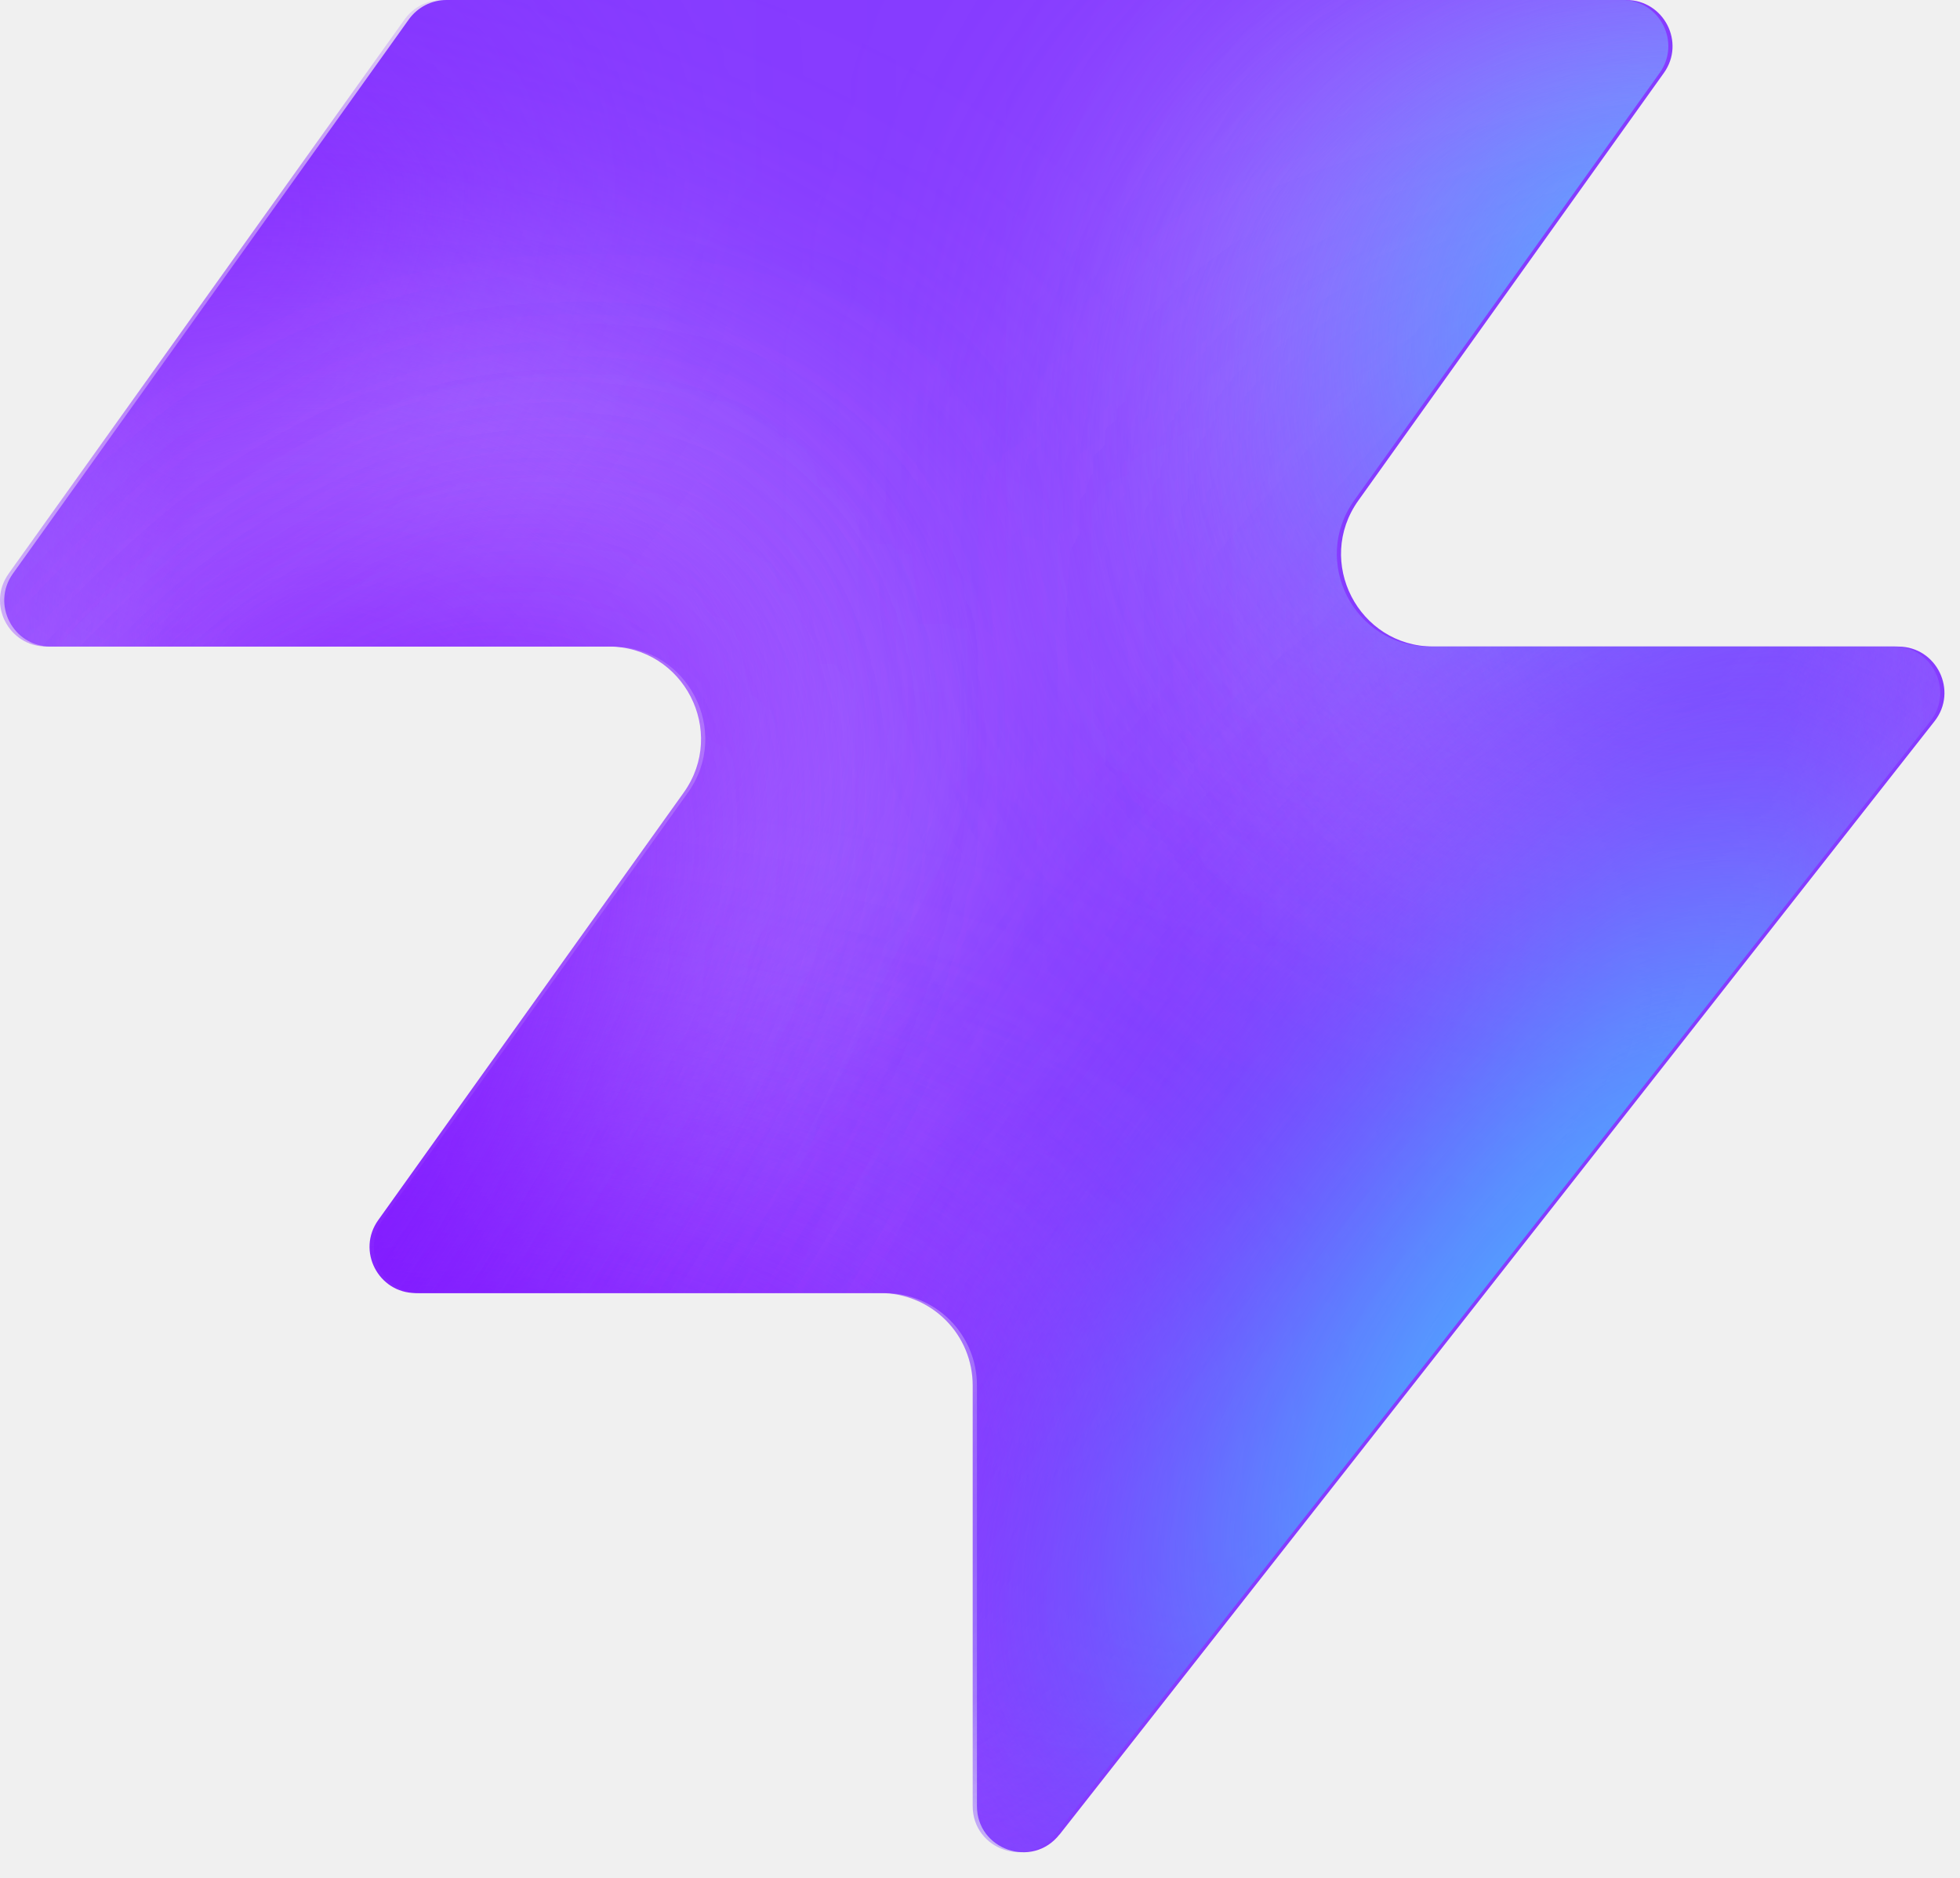
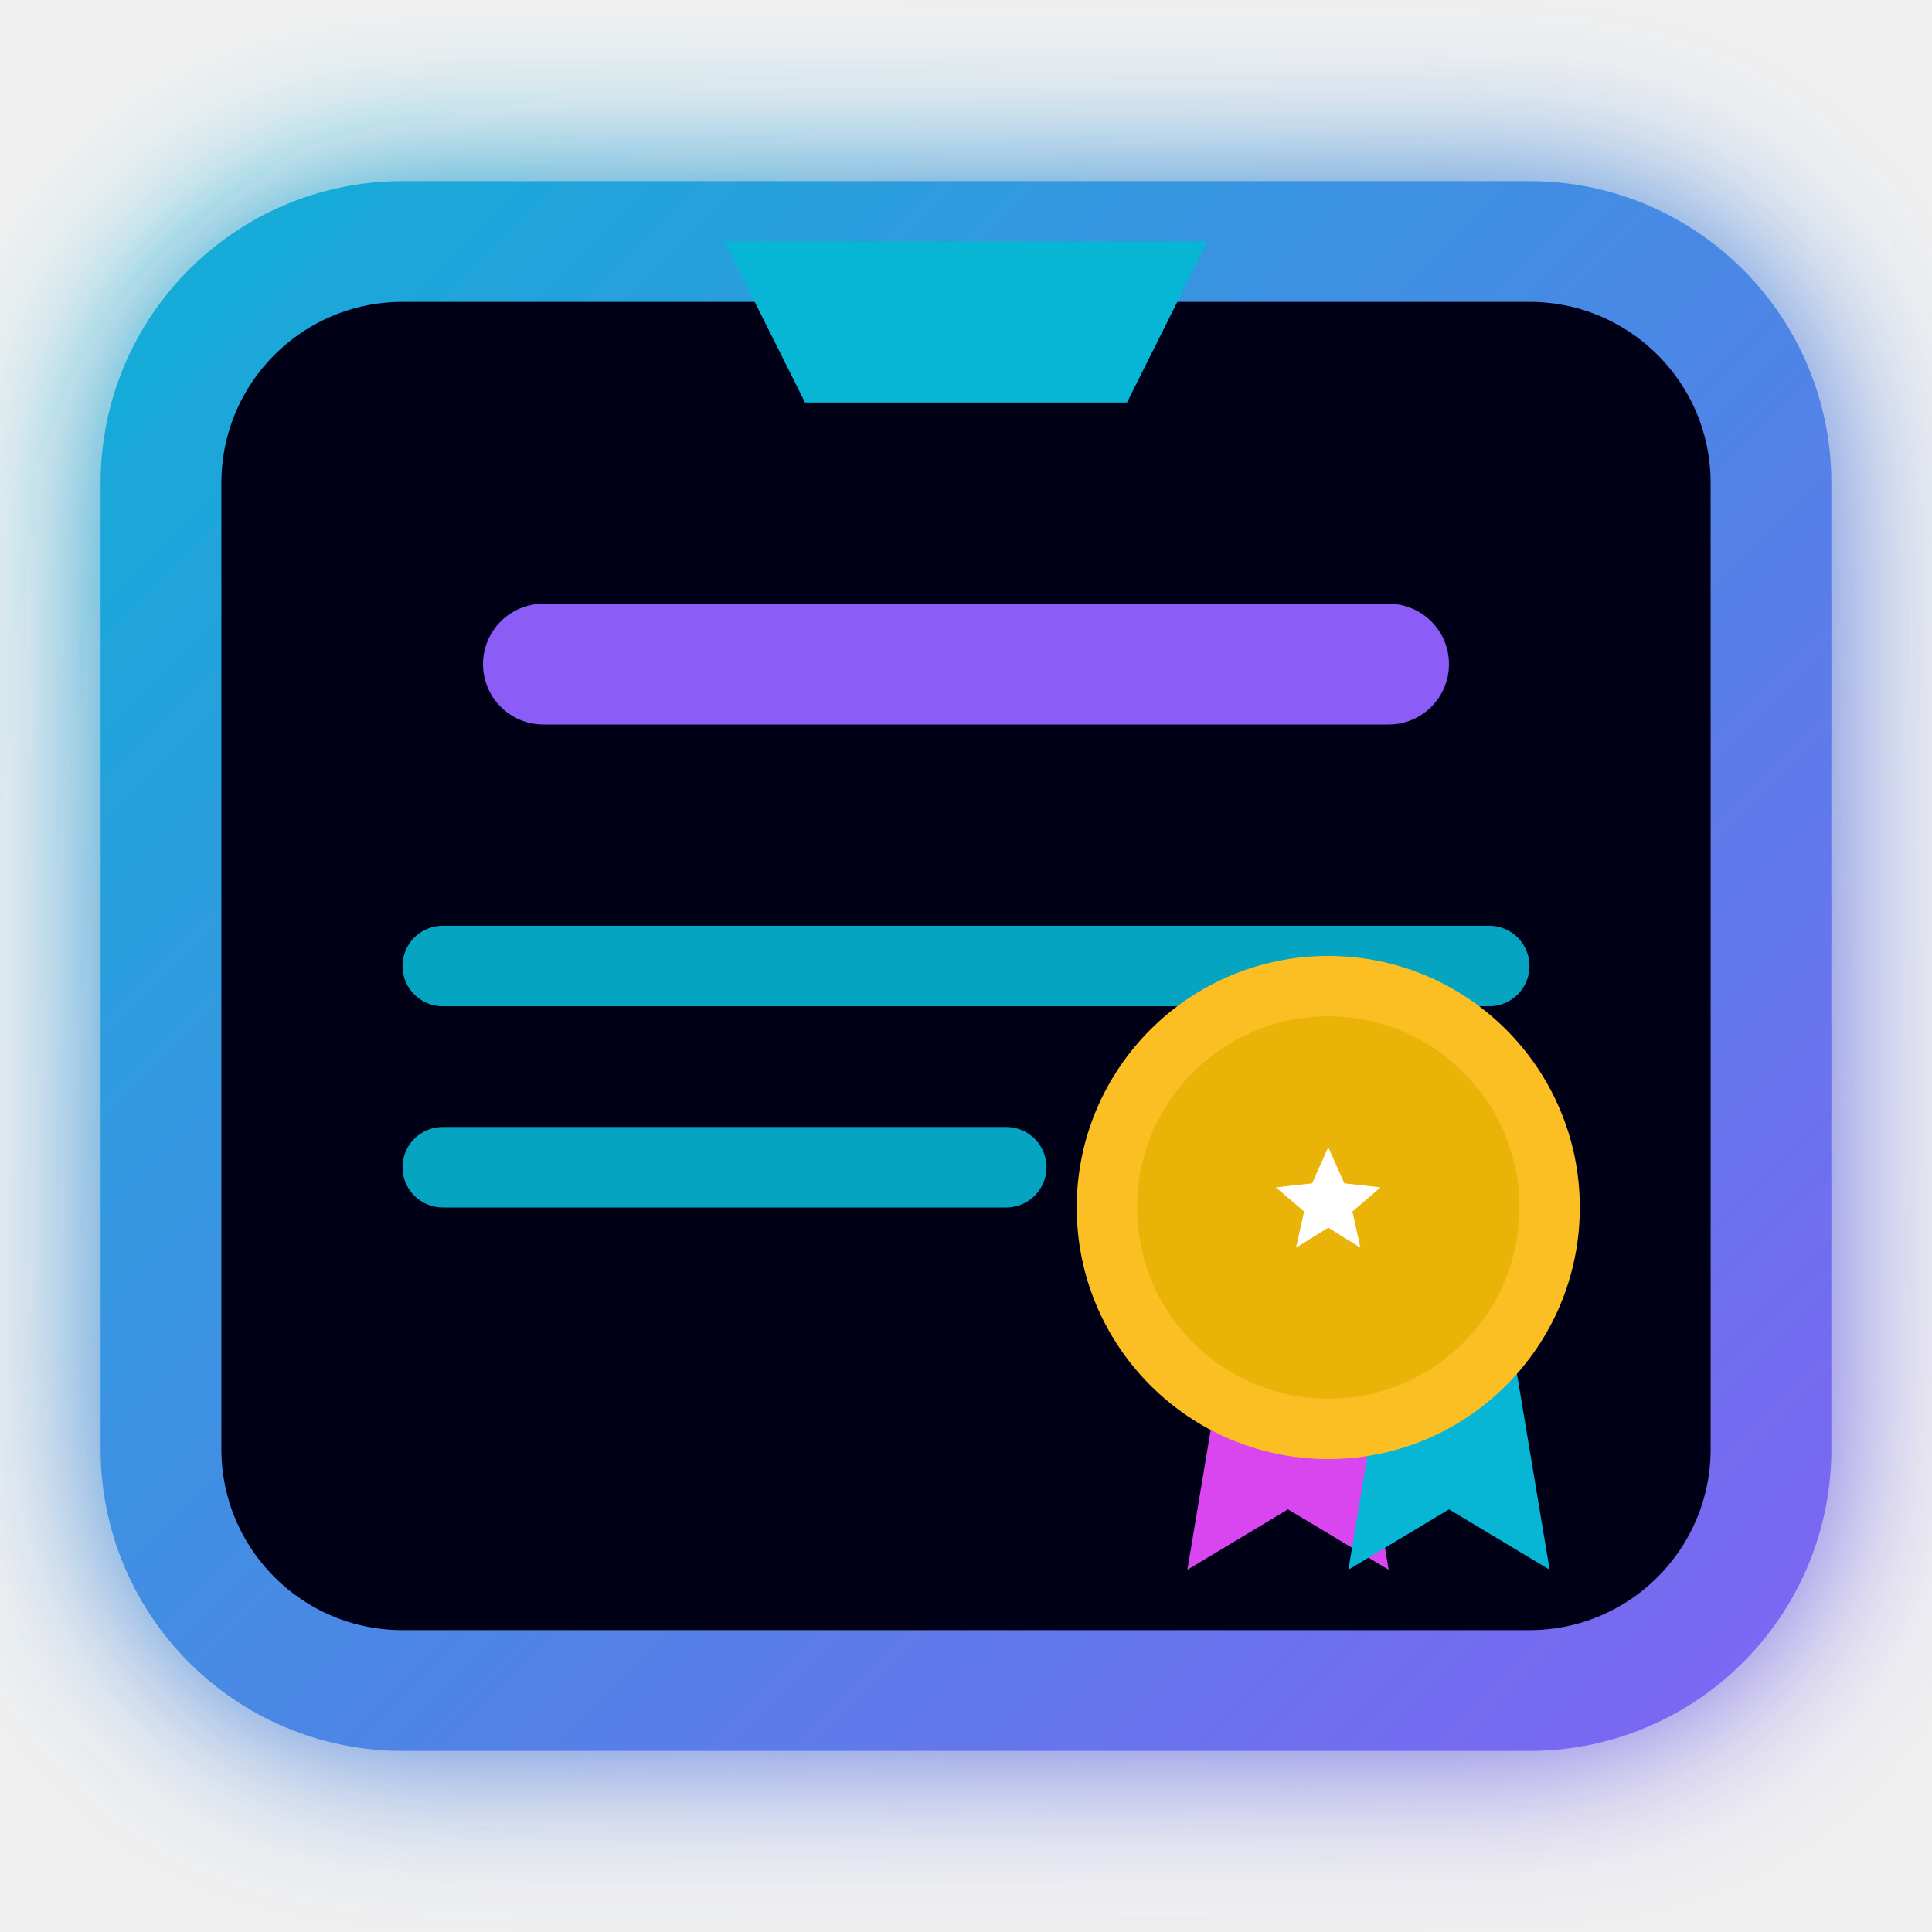
- <svg xmlns="http://www.w3.org/2000/svg" width="48" height="46" fill="none" viewBox="0 0 48 46">
-   <path fill="#863bff" d="M25.946 44.938c-.664.845-2.021.375-2.021-.698V33.937a2.26 2.26 0 0 0-2.262-2.262H10.287c-.92 0-1.456-1.04-.92-1.788l7.48-10.471c1.07-1.497 0-3.578-1.842-3.578H1.237c-.92 0-1.456-1.04-.92-1.788L10.013.474c.214-.297.556-.474.92-.474h28.894c.92 0 1.456 1.04.92 1.788l-7.48 10.471c-1.07 1.498 0 3.579 1.842 3.579h11.377c.943 0 1.473 1.088.89 1.83L25.947 44.94z" style="fill:#863bff;fill:color(display-p3 .525 .23 1);fill-opacity:1" />
-   <mask id="a" width="48" height="46" x="0" y="0" maskUnits="userSpaceOnUse" style="mask-type:alpha">
-     <path fill="#000" d="M25.842 44.938c-.664.844-2.021.375-2.021-.698V33.937a2.26 2.26 0 0 0-2.262-2.262H10.183c-.92 0-1.456-1.04-.92-1.788l7.48-10.471c1.07-1.498 0-3.579-1.842-3.579H1.133c-.92 0-1.456-1.04-.92-1.787L9.91.473c.214-.297.556-.474.92-.474h28.894c.92 0 1.456 1.04.92 1.788l-7.48 10.471c-1.07 1.498 0 3.578 1.842 3.578h11.377c.943 0 1.473 1.088.89 1.832L25.843 44.94z" style="fill:#000;fill-opacity:1" />
-   </mask>
-   <g mask="url(#a)">
-     <g filter="url(#b)">
-       <ellipse cx="5.508" cy="14.704" fill="#ede6ff" rx="5.508" ry="14.704" style="fill:#ede6ff;fill:color(display-p3 .927 .903 1);fill-opacity:1" transform="matrix(.00324 1 1 -.00324 -4.47 31.516)" />
-     </g>
-     <g filter="url(#c)">
-       <ellipse cx="10.399" cy="29.851" fill="#ede6ff" rx="10.399" ry="29.851" style="fill:#ede6ff;fill:color(display-p3 .927 .903 1);fill-opacity:1" transform="matrix(.00324 1 1 -.00324 -39.328 7.883)" />
-     </g>
-     <g filter="url(#d)">
-       <ellipse cx="5.508" cy="30.487" fill="#7e14ff" rx="5.508" ry="30.487" style="fill:#7e14ff;fill:color(display-p3 .492 .077 1);fill-opacity:1" transform="rotate(89.814 -25.913 -14.639)scale(1 -1)" />
-     </g>
-     <g filter="url(#e)">
-       <ellipse cx="5.508" cy="30.599" fill="#7e14ff" rx="5.508" ry="30.599" style="fill:#7e14ff;fill:color(display-p3 .492 .077 1);fill-opacity:1" transform="rotate(89.814 -32.644 -3.334)scale(1 -1)" />
-     </g>
-     <g filter="url(#f)">
-       <ellipse cx="5.508" cy="30.599" fill="#7e14ff" rx="5.508" ry="30.599" style="fill:#7e14ff;fill:color(display-p3 .492 .077 1);fill-opacity:1" transform="matrix(.00324 1 1 -.00324 -34.34 30.47)" />
-     </g>
-     <g filter="url(#g)">
-       <ellipse cx="14.072" cy="22.078" fill="#ede6ff" rx="14.072" ry="22.078" style="fill:#ede6ff;fill:color(display-p3 .927 .903 1);fill-opacity:1" transform="rotate(93.35 24.506 48.493)scale(-1 1)" />
-     </g>
-     <g filter="url(#h)">
-       <ellipse cx="3.47" cy="21.501" fill="#7e14ff" rx="3.47" ry="21.501" style="fill:#7e14ff;fill:color(display-p3 .492 .077 1);fill-opacity:1" transform="rotate(89.009 28.708 47.59)scale(-1 1)" />
-     </g>
-     <g filter="url(#i)">
-       <ellipse cx="3.47" cy="21.501" fill="#7e14ff" rx="3.47" ry="21.501" style="fill:#7e14ff;fill:color(display-p3 .492 .077 1);fill-opacity:1" transform="rotate(89.009 28.708 47.59)scale(-1 1)" />
-     </g>
-     <g filter="url(#j)">
-       <ellipse cx=".387" cy="8.972" fill="#7e14ff" rx="4.407" ry="29.108" style="fill:#7e14ff;fill:color(display-p3 .492 .077 1);fill-opacity:1" transform="rotate(39.51 .387 8.972)" />
-     </g>
-     <g filter="url(#k)">
-       <ellipse cx="47.523" cy="-6.092" fill="#7e14ff" rx="4.407" ry="29.108" style="fill:#7e14ff;fill:color(display-p3 .492 .077 1);fill-opacity:1" transform="rotate(37.892 47.523 -6.092)" />
-     </g>
-     <g filter="url(#l)">
-       <ellipse cx="41.412" cy="6.333" fill="#47bfff" rx="5.971" ry="9.665" style="fill:#47bfff;fill:color(display-p3 .28 .748 1);fill-opacity:1" transform="rotate(37.892 41.412 6.333)" />
-     </g>
-     <g filter="url(#m)">
-       <ellipse cx="-1.879" cy="38.332" fill="#7e14ff" rx="4.407" ry="29.108" style="fill:#7e14ff;fill:color(display-p3 .492 .077 1);fill-opacity:1" transform="rotate(37.892 -1.88 38.332)" />
-     </g>
-     <g filter="url(#n)">
-       <ellipse cx="-1.879" cy="38.332" fill="#7e14ff" rx="4.407" ry="29.108" style="fill:#7e14ff;fill:color(display-p3 .492 .077 1);fill-opacity:1" transform="rotate(37.892 -1.88 38.332)" />
-     </g>
-     <g filter="url(#o)">
-       <ellipse cx="35.651" cy="29.907" fill="#7e14ff" rx="4.407" ry="29.108" style="fill:#7e14ff;fill:color(display-p3 .492 .077 1);fill-opacity:1" transform="rotate(37.892 35.651 29.907)" />
-     </g>
-     <g filter="url(#p)">
-       <ellipse cx="38.418" cy="32.4" fill="#47bfff" rx="5.971" ry="15.297" style="fill:#47bfff;fill:color(display-p3 .28 .748 1);fill-opacity:1" transform="rotate(37.892 38.418 32.4)" />
-     </g>
-   </g>
+ <svg xmlns="http://www.w3.org/2000/svg" width="48" height="48" viewBox="0 0 48 48" fill="none">
  <defs>
-     <filter id="b" width="60.045" height="41.654" x="-19.77" y="16.149" color-interpolation-filters="sRGB" filterUnits="userSpaceOnUse">
-       <feFlood flood-opacity="0" result="BackgroundImageFix" />
-       <feBlend in="SourceGraphic" in2="BackgroundImageFix" result="shape" />
-       <feGaussianBlur result="effect1_foregroundBlur_2002_17158" stdDeviation="7.659" />
-     </filter>
-     <filter id="c" width="90.34" height="51.437" x="-54.613" y="-7.533" color-interpolation-filters="sRGB" filterUnits="userSpaceOnUse">
-       <feFlood flood-opacity="0" result="BackgroundImageFix" />
-       <feBlend in="SourceGraphic" in2="BackgroundImageFix" result="shape" />
-       <feGaussianBlur result="effect1_foregroundBlur_2002_17158" stdDeviation="7.659" />
-     </filter>
-     <filter id="d" width="79.355" height="29.4" x="-49.64" y="2.03" color-interpolation-filters="sRGB" filterUnits="userSpaceOnUse">
-       <feFlood flood-opacity="0" result="BackgroundImageFix" />
-       <feBlend in="SourceGraphic" in2="BackgroundImageFix" result="shape" />
-       <feGaussianBlur result="effect1_foregroundBlur_2002_17158" stdDeviation="4.596" />
-     </filter>
-     <filter id="e" width="79.579" height="29.4" x="-45.045" y="20.029" color-interpolation-filters="sRGB" filterUnits="userSpaceOnUse">
-       <feFlood flood-opacity="0" result="BackgroundImageFix" />
-       <feBlend in="SourceGraphic" in2="BackgroundImageFix" result="shape" />
-       <feGaussianBlur result="effect1_foregroundBlur_2002_17158" stdDeviation="4.596" />
-     </filter>
-     <filter id="f" width="79.579" height="29.4" x="-43.513" y="21.178" color-interpolation-filters="sRGB" filterUnits="userSpaceOnUse">
-       <feFlood flood-opacity="0" result="BackgroundImageFix" />
-       <feBlend in="SourceGraphic" in2="BackgroundImageFix" result="shape" />
-       <feGaussianBlur result="effect1_foregroundBlur_2002_17158" stdDeviation="4.596" />
-     </filter>
-     <filter id="g" width="74.749" height="58.852" x="15.756" y="-17.901" color-interpolation-filters="sRGB" filterUnits="userSpaceOnUse">
-       <feFlood flood-opacity="0" result="BackgroundImageFix" />
-       <feBlend in="SourceGraphic" in2="BackgroundImageFix" result="shape" />
-       <feGaussianBlur result="effect1_foregroundBlur_2002_17158" stdDeviation="7.659" />
-     </filter>
-     <filter id="h" width="61.377" height="25.362" x="23.548" y="2.284" color-interpolation-filters="sRGB" filterUnits="userSpaceOnUse">
-       <feFlood flood-opacity="0" result="BackgroundImageFix" />
-       <feBlend in="SourceGraphic" in2="BackgroundImageFix" result="shape" />
-       <feGaussianBlur result="effect1_foregroundBlur_2002_17158" stdDeviation="4.596" />
-     </filter>
-     <filter id="i" width="61.377" height="25.362" x="23.548" y="2.284" color-interpolation-filters="sRGB" filterUnits="userSpaceOnUse">
-       <feFlood flood-opacity="0" result="BackgroundImageFix" />
-       <feBlend in="SourceGraphic" in2="BackgroundImageFix" result="shape" />
-       <feGaussianBlur result="effect1_foregroundBlur_2002_17158" stdDeviation="4.596" />
-     </filter>
-     <filter id="j" width="56.045" height="63.649" x="-27.636" y="-22.853" color-interpolation-filters="sRGB" filterUnits="userSpaceOnUse">
-       <feFlood flood-opacity="0" result="BackgroundImageFix" />
-       <feBlend in="SourceGraphic" in2="BackgroundImageFix" result="shape" />
-       <feGaussianBlur result="effect1_foregroundBlur_2002_17158" stdDeviation="4.596" />
-     </filter>
-     <filter id="k" width="54.814" height="64.646" x="20.116" y="-38.415" color-interpolation-filters="sRGB" filterUnits="userSpaceOnUse">
-       <feFlood flood-opacity="0" result="BackgroundImageFix" />
-       <feBlend in="SourceGraphic" in2="BackgroundImageFix" result="shape" />
-       <feGaussianBlur result="effect1_foregroundBlur_2002_17158" stdDeviation="4.596" />
-     </filter>
-     <filter id="l" width="33.541" height="35.313" x="24.641" y="-11.323" color-interpolation-filters="sRGB" filterUnits="userSpaceOnUse">
-       <feFlood flood-opacity="0" result="BackgroundImageFix" />
-       <feBlend in="SourceGraphic" in2="BackgroundImageFix" result="shape" />
-       <feGaussianBlur result="effect1_foregroundBlur_2002_17158" stdDeviation="4.596" />
-     </filter>
-     <filter id="m" width="54.814" height="64.646" x="-29.286" y="6.009" color-interpolation-filters="sRGB" filterUnits="userSpaceOnUse">
-       <feFlood flood-opacity="0" result="BackgroundImageFix" />
-       <feBlend in="SourceGraphic" in2="BackgroundImageFix" result="shape" />
-       <feGaussianBlur result="effect1_foregroundBlur_2002_17158" stdDeviation="4.596" />
-     </filter>
-     <filter id="n" width="54.814" height="64.646" x="-29.286" y="6.009" color-interpolation-filters="sRGB" filterUnits="userSpaceOnUse">
-       <feFlood flood-opacity="0" result="BackgroundImageFix" />
-       <feBlend in="SourceGraphic" in2="BackgroundImageFix" result="shape" />
-       <feGaussianBlur result="effect1_foregroundBlur_2002_17158" stdDeviation="4.596" />
-     </filter>
-     <filter id="o" width="54.814" height="64.646" x="8.244" y="-2.416" color-interpolation-filters="sRGB" filterUnits="userSpaceOnUse">
-       <feFlood flood-opacity="0" result="BackgroundImageFix" />
-       <feBlend in="SourceGraphic" in2="BackgroundImageFix" result="shape" />
-       <feGaussianBlur result="effect1_foregroundBlur_2002_17158" stdDeviation="4.596" />
-     </filter>
-     <filter id="p" width="39.409" height="43.623" x="18.713" y="10.588" color-interpolation-filters="sRGB" filterUnits="userSpaceOnUse">
-       <feFlood flood-opacity="0" result="BackgroundImageFix" />
-       <feBlend in="SourceGraphic" in2="BackgroundImageFix" result="shape" />
-       <feGaussianBlur result="effect1_foregroundBlur_2002_17158" stdDeviation="4.596" />
+     <linearGradient id="grad" x1="0" y1="0" x2="48" y2="48" gradientUnits="userSpaceOnUse">
+       <stop offset="0%" stop-color="#06b6d4" />
+       <stop offset="100%" stop-color="#8b5cf6" />
+     </linearGradient>
+     <filter id="glow" x="-20%" y="-20%" width="140%" height="140%">
+       <feGaussianBlur stdDeviation="2" result="blur" />
+       <feComposite in="SourceGraphic" in2="blur" operator="over" />
    </filter>
  </defs>
+   <rect x="4" y="6" width="40" height="36" rx="6" fill="#030014" stroke="url(#grad)" stroke-width="3" filter="url(#glow)" />
+   <path d="M18 6h12l-2 4h-8z" fill="#06b6d4" />
+   <rect x="12" y="15" width="24" height="3" rx="1.5" fill="#8b5cf6" />
+   <rect x="10" y="23" width="28" height="2" rx="1" fill="#06b6d4" opacity="0.9" />
+   <rect x="10" y="28" width="16" height="2" rx="1" fill="#06b6d4" opacity="0.9" />
+   <path d="M31 30l-1.5 9 2.5-1.5 2.5 1.5-1.5-9z" fill="#d946ef" />
+   <path d="M35 30l-1.5 9 2.5-1.5 2.5 1.5-1.5-9z" fill="#06b6d4" />
+   <circle cx="33" cy="30" r="5.5" fill="#eab308" stroke="#fbbf24" stroke-width="1.5" />
+   <path d="M33 28.5l.4.9.9.1-.7.6.2.9-.8-.5-.8.5.2-.9-.7-.6.9-.1z" fill="#fff" />
</svg>
